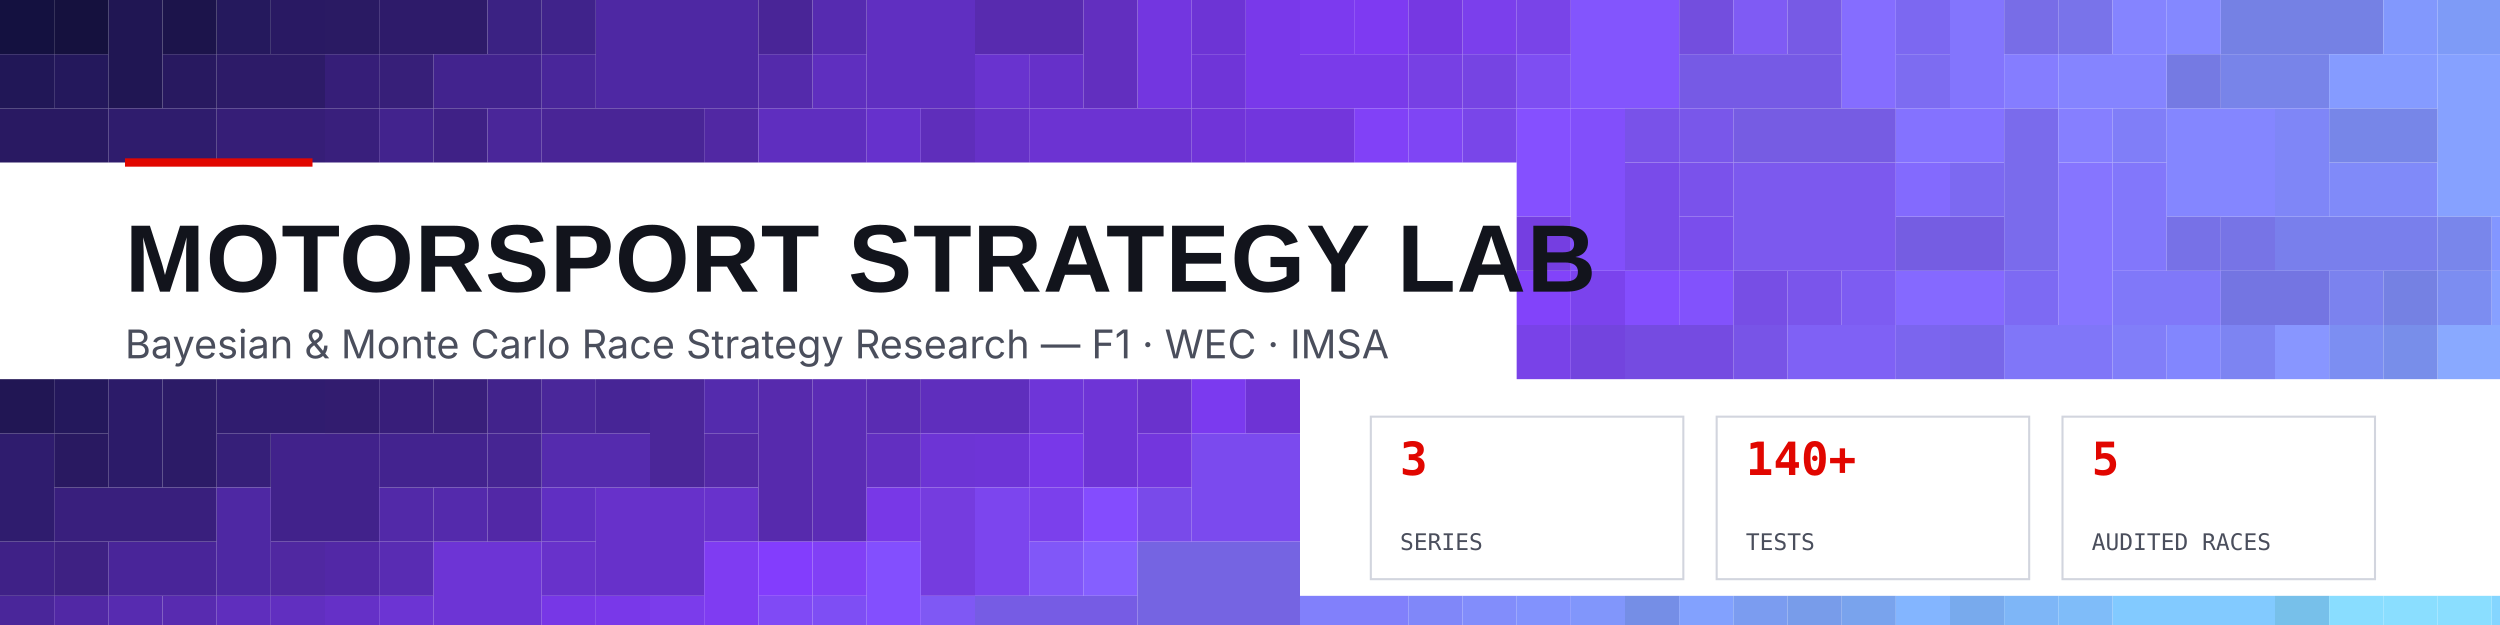
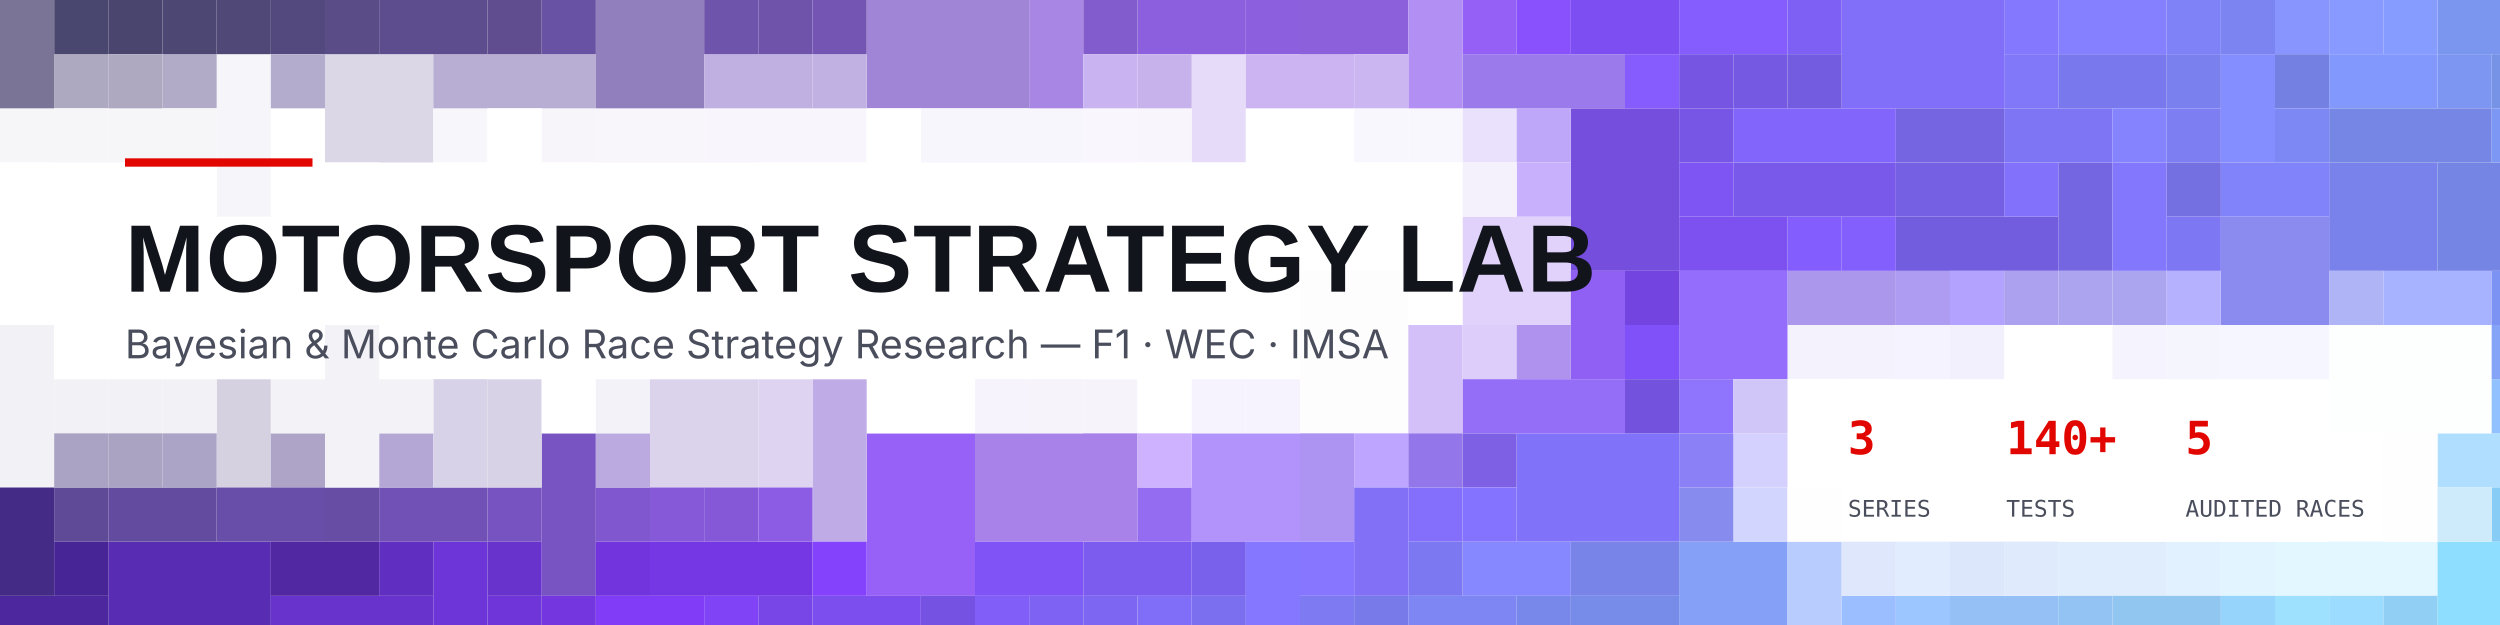
<svg xmlns="http://www.w3.org/2000/svg" width="1200" height="300" viewBox="0 0 1200 300" role="img" aria-label="Motorsport Strategy Lab -- Bayesian and Monte Carlo race strategy research across F1, WEC and IMSA">
  <rect width="1200" height="300" fill="#ffffff" />
  <g>
-     <rect x="520" y="260" width="26" height="26" fill="#855fff" />
-     <rect x="104" y="182" width="52" height="26" fill="#301c6f" />
-     <rect x="520" y="182" width="26" height="52" fill="#6e34d6" />
-     <rect x="1066" y="104" width="26" height="26" fill="#7774e6" />
-     <rect x="78" y="182" width="26" height="52" fill="#2c1b67" />
-     <rect x="1144" y="130" width="26" height="26" fill="#7581e3" />
-     <rect x="910" y="130" width="52" height="26" fill="#8569ff" />
-     <rect x="832" y="78" width="78" height="52" fill="#7c59ee" />
-     <rect x="572" y="26" width="26" height="26" fill="#6f35d8" />
-     <rect x="572" y="208" width="52" height="52" fill="#7b4aee" />
-     <rect x="1092" y="104" width="78" height="26" fill="#797fec" />
-     <rect x="52" y="0" width="26" height="52" fill="#201653" />
-     <rect x="1040" y="52" width="52" height="52" fill="#8486ff" />
-     <rect x="754" y="286" width="26" height="26" fill="#8196fb" />
-     <rect x="416" y="208" width="26" height="26" fill="#622fc1" />
-     <rect x="156" y="26" width="26" height="26" fill="#361e78" />
-     <rect x="910" y="104" width="52" height="26" fill="#755de2" />
-     <rect x="1066" y="26" width="52" height="26" fill="#7884e9" />
-     <rect x="208" y="52" width="26" height="26" fill="#3f2186" />
-     <rect x="988" y="78" width="26" height="78" fill="#8675ff" />
-     <rect x="884" y="0" width="26" height="52" fill="#856dff" />
-     <rect x="1092" y="156" width="26" height="26" fill="#8896ff" />
-     <rect x="676" y="286" width="26" height="26" fill="#8087f9" />
-     <rect x="338" y="52" width="26" height="26" fill="#5128a3" />
-     <rect x="260" y="52" width="78" height="26" fill="#492596" />
-     <rect x="910" y="78" width="26" height="26" fill="#836afe" />
-     <rect x="182" y="52" width="26" height="26" fill="#42238d" />
-     <rect x="208" y="26" width="52" height="26" fill="#42238e" />
-     <rect x="1144" y="286" width="26" height="26" fill="#8adeff" />
-     <rect x="312" y="182" width="26" height="52" fill="#4b2699" />
-     <rect x="754" y="0" width="52" height="52" fill="#8355fd" />
-     <rect x="416" y="0" width="52" height="52" fill="#602fc1" />
-     <rect x="624" y="286" width="52" height="26" fill="#8180fb" />
-     <rect x="26" y="26" width="26" height="26" fill="#24185c" />
-     <rect x="52" y="260" width="52" height="26" fill="#492599" />
-     <rect x="702" y="286" width="26" height="26" fill="#828dfb" />
-     <rect x="1092" y="286" width="26" height="26" fill="#77c0ea" />
-     <rect x="182" y="0" width="52" height="26" fill="#2e1b6a" />
-     <rect x="208" y="260" width="52" height="52" fill="#6d34d5" />
-     <rect x="832" y="52" width="78" height="26" fill="#765ce3" />
-     <rect x="806" y="26" width="78" height="26" fill="#765ae5" />
-     <rect x="962" y="156" width="52" height="26" fill="#8076f8" />
-     <rect x="1118" y="156" width="26" height="26" fill="#7c8ef2" />
-     <rect x="1118" y="78" width="52" height="26" fill="#808af9" />
-     <rect x="286" y="286" width="26" height="26" fill="#7938e9" />
-     <rect x="130" y="208" width="52" height="52" fill="#41228b" />
-     <rect x="468" y="208" width="26" height="26" fill="#6e34d7" />
-     <rect x="286" y="234" width="52" height="52" fill="#6731ca" />
-     <rect x="286" y="0" width="78" height="52" fill="#4e28a3" />
-     <rect x="754" y="52" width="26" height="78" fill="#824ffb" />
-     <rect x="910" y="52" width="52" height="26" fill="#8472ff" />
-     <rect x="0" y="52" width="52" height="26" fill="#291962" />
-     <rect x="546" y="0" width="26" height="52" fill="#7336e0" />
-     <rect x="52" y="182" width="26" height="52" fill="#2c1b69" />
-     <rect x="260" y="208" width="52" height="26" fill="#552bae" />
-     <rect x="1118" y="286" width="26" height="26" fill="#89ddff" />
-     <rect x="598" y="52" width="26" height="26" fill="#7236dd" />
-     <rect x="234" y="234" width="26" height="26" fill="#5228a6" />
-     <rect x="390" y="182" width="26" height="78" fill="#5b2cb5" />
-     <rect x="468" y="26" width="26" height="26" fill="#6933cf" />
-     <rect x="962" y="52" width="26" height="78" fill="#7a6bec" />
-     <rect x="702" y="52" width="26" height="26" fill="#7946e9" />
-     <rect x="572" y="52" width="26" height="26" fill="#7034d8" />
-     <rect x="936" y="0" width="26" height="52" fill="#8375fd" />
-     <rect x="988" y="52" width="26" height="26" fill="#867fff" />
-     <rect x="338" y="208" width="26" height="26" fill="#5429a7" />
-     <rect x="546" y="260" width="78" height="52" fill="#7564e2" />
-     <rect x="0" y="286" width="26" height="26" fill="#4a269a" />
-     <rect x="1118" y="130" width="26" height="26" fill="#7b82ee" />
-     <rect x="1040" y="156" width="26" height="26" fill="#8286fe" />
-     <rect x="182" y="234" width="26" height="26" fill="#5229a8" />
-     <rect x="884" y="286" width="26" height="26" fill="#79a3ed" />
-     <rect x="364" y="182" width="26" height="78" fill="#572aad" />
-     <rect x="676" y="52" width="26" height="26" fill="#7f45f4" />
-     <rect x="104" y="26" width="52" height="26" fill="#2d1b68" />
-     <rect x="1040" y="26" width="26" height="26" fill="#757ae3" />
-     <rect x="624" y="26" width="52" height="26" fill="#7a3bea" />
-     <rect x="104" y="208" width="26" height="26" fill="#361f79" />
-     <rect x="1066" y="130" width="52" height="26" fill="#7475e2" />
-     <rect x="806" y="0" width="26" height="26" fill="#734ede" />
-     <rect x="728" y="130" width="26" height="26" fill="#8243fa" />
-     <rect x="728" y="52" width="26" height="52" fill="#8550ff" />
-     <rect x="338" y="234" width="26" height="26" fill="#6832cc" />
-     <rect x="962" y="130" width="26" height="26" fill="#7d6af3" />
-     <rect x="806" y="78" width="26" height="26" fill="#7a52eb" />
-     <rect x="1014" y="130" width="52" height="26" fill="#8078f9" />
-     <rect x="442" y="182" width="52" height="26" fill="#5f2ebd" />
-     <rect x="936" y="286" width="26" height="26" fill="#78aaed" />
-     <rect x="260" y="260" width="26" height="26" fill="#6832cb" />
-     <rect x="832" y="0" width="26" height="26" fill="#7f5bf4" />
-     <rect x="1066" y="0" width="78" height="26" fill="#7581e4" />
-     <rect x="26" y="182" width="26" height="26" fill="#24185c" />
-     <rect x="468" y="234" width="26" height="52" fill="#7c45ee" />
-     <rect x="26" y="234" width="78" height="26" fill="#391f7d" />
-     <rect x="182" y="208" width="52" height="26" fill="#43238f" />
-     <rect x="624" y="0" width="26" height="26" fill="#7c3aef" />
-     <rect x="234" y="182" width="26" height="26" fill="#42238c" />
-     <rect x="26" y="260" width="26" height="26" fill="#3e2183" />
-     <rect x="104" y="52" width="52" height="26" fill="#361e77" />
-     <rect x="78" y="286" width="26" height="26" fill="#582bb0" />
-     <rect x="130" y="286" width="26" height="26" fill="#612fc0" />
-     <rect x="104" y="286" width="26" height="26" fill="#5f2ebd" />
-     <rect x="806" y="286" width="26" height="26" fill="#82a1fe" />
-     <rect x="260" y="26" width="26" height="26" fill="#49269a" />
-     <rect x="1014" y="286" width="78" height="26" fill="#82caff" />
-     <rect x="728" y="286" width="26" height="26" fill="#8292fd" />
-     <rect x="182" y="286" width="26" height="26" fill="#6c34d3" />
-     <rect x="1170" y="156" width="52" height="26" fill="#89a9ff" />
-     <rect x="1014" y="78" width="26" height="52" fill="#8277fb" />
-     <rect x="494" y="52" width="78" height="26" fill="#6c33d2" />
-     <rect x="858" y="156" width="52" height="26" fill="#7f61f5" />
-     <rect x="208" y="182" width="26" height="26" fill="#391f7b" />
-     <rect x="1196" y="130" width="26" height="26" fill="#87a0ff" />
-     <rect x="130" y="0" width="26" height="26" fill="#291963" />
-     <rect x="52" y="286" width="26" height="26" fill="#572bb0" />
-     <rect x="442" y="286" width="26" height="26" fill="#7f58f4" />
-     <rect x="546" y="182" width="26" height="26" fill="#6a32cd" />
-     <rect x="234" y="52" width="26" height="26" fill="#4a2699" />
-     <rect x="442" y="52" width="26" height="26" fill="#5f2ebb" />
-     <rect x="26" y="208" width="26" height="26" fill="#291961" />
-     <rect x="988" y="26" width="52" height="26" fill="#8584ff" />
-     <rect x="702" y="26" width="26" height="26" fill="#7644e3" />
-     <rect x="780" y="78" width="26" height="52" fill="#794bea" />
-     <rect x="78" y="26" width="26" height="26" fill="#281960" />
-     <rect x="104" y="0" width="26" height="26" fill="#25195d" />
-     <rect x="390" y="26" width="26" height="26" fill="#5f2fbf" />
-     <rect x="0" y="208" width="26" height="52" fill="#2f1c6e" />
-     <rect x="26" y="0" width="26" height="26" fill="#15113e" />
-     <rect x="494" y="234" width="26" height="26" fill="#7b40ec" />
-     <rect x="1170" y="26" width="52" height="78" fill="#86a1ff" />
-     <rect x="1144" y="156" width="26" height="26" fill="#788eea" />
-     <rect x="1014" y="52" width="26" height="26" fill="#807ef8" />
-     <rect x="1040" y="0" width="26" height="26" fill="#8488ff" />
-     <rect x="858" y="130" width="26" height="26" fill="#7a55eb" />
-     <rect x="494" y="208" width="26" height="26" fill="#7838e9" />
-     <rect x="1196" y="286" width="26" height="26" fill="#84d5ff" />
-     <rect x="1118" y="52" width="52" height="26" fill="#7786e8" />
-     <rect x="468" y="286" width="78" height="26" fill="#765ce4" />
-     <rect x="338" y="260" width="26" height="52" fill="#7f3cf2" />
-     <rect x="364" y="52" width="52" height="26" fill="#5f2ebf" />
-     <rect x="702" y="0" width="26" height="26" fill="#7b3fec" />
-     <rect x="468" y="52" width="26" height="26" fill="#6631c8" />
-     <rect x="936" y="156" width="26" height="26" fill="#7867e9" />
-     <rect x="156" y="0" width="26" height="26" fill="#2a1a63" />
-     <rect x="468" y="0" width="52" height="26" fill="#582baf" />
-     <rect x="910" y="286" width="26" height="26" fill="#83b5ff" />
-     <rect x="910" y="156" width="26" height="26" fill="#7b65ee" />
-     <rect x="728" y="0" width="26" height="26" fill="#7944e8" />
-     <rect x="806" y="130" width="26" height="26" fill="#8252fc" />
-     <rect x="780" y="52" width="26" height="26" fill="#7952e9" />
-     <rect x="650" y="0" width="26" height="26" fill="#7e3af2" />
-     <rect x="104" y="234" width="26" height="52" fill="#4e28a3" />
-     <rect x="364" y="260" width="26" height="26" fill="#833dfd" />
-     <rect x="416" y="52" width="26" height="26" fill="#6631cc" />
-     <rect x="156" y="52" width="26" height="26" fill="#391f7c" />
-     <rect x="182" y="26" width="26" height="26" fill="#371f79" />
-     <rect x="52" y="52" width="52" height="26" fill="#2f1c6d" />
-     <rect x="728" y="26" width="26" height="26" fill="#7e4ef2" />
-     <rect x="78" y="0" width="26" height="26" fill="#1c144b" />
-     <rect x="130" y="260" width="26" height="26" fill="#5028a1" />
-     <rect x="806" y="104" width="26" height="26" fill="#7a4eec" />
-     <rect x="650" y="52" width="26" height="26" fill="#8141f7" />
-     <rect x="260" y="0" width="26" height="26" fill="#40238b" />
-     <rect x="364" y="26" width="26" height="26" fill="#542aab" />
-     <rect x="832" y="156" width="26" height="26" fill="#7854e7" />
-     <rect x="546" y="234" width="26" height="26" fill="#794aea" />
-     <rect x="26" y="286" width="26" height="26" fill="#5128a5" />
-     <rect x="832" y="286" width="26" height="26" fill="#7b9cf0" />
-     <rect x="624" y="52" width="26" height="26" fill="#7336dc" />
-     <rect x="182" y="182" width="26" height="26" fill="#381e7a" />
-     <rect x="442" y="208" width="26" height="26" fill="#6d34d5" />
-     <rect x="572" y="182" width="26" height="26" fill="#7b3aef" />
-     <rect x="754" y="130" width="26" height="26" fill="#7b43ed" />
-     <rect x="1066" y="156" width="26" height="26" fill="#7d84f2" />
-     <rect x="0" y="0" width="26" height="26" fill="#141140" />
-     <rect x="780" y="156" width="52" height="26" fill="#754be1" />
-     <rect x="806" y="52" width="26" height="26" fill="#7957ea" />
-     <rect x="780" y="286" width="26" height="26" fill="#758ee6" />
-     <rect x="676" y="0" width="26" height="26" fill="#7638e2" />
-     <rect x="312" y="286" width="26" height="26" fill="#7b3ceb" />
-     <rect x="260" y="286" width="26" height="26" fill="#7737e6" />
-     <rect x="832" y="130" width="26" height="26" fill="#774ee5" />
-     <rect x="442" y="234" width="26" height="52" fill="#753cdf" />
-     <rect x="780" y="130" width="26" height="26" fill="#844efe" />
-     <rect x="208" y="234" width="26" height="26" fill="#542aac" />
-     <rect x="858" y="286" width="26" height="26" fill="#789cea" />
-     <rect x="1170" y="130" width="26" height="26" fill="#7c8df1" />
-     <rect x="0" y="26" width="26" height="26" fill="#211757" />
-     <rect x="364" y="0" width="26" height="26" fill="#492597" />
-     <rect x="1170" y="0" width="52" height="26" fill="#7e9bf7" />
-     <rect x="494" y="182" width="26" height="26" fill="#6e35d8" />
-     <rect x="0" y="260" width="26" height="26" fill="#3f2187" />
-     <rect x="338" y="182" width="26" height="26" fill="#542bad" />
-     <rect x="234" y="0" width="26" height="26" fill="#3b2283" />
-     <rect x="1092" y="52" width="26" height="52" fill="#7f86f7" />
-     <rect x="546" y="208" width="26" height="26" fill="#7336dd" />
-     <rect x="156" y="182" width="26" height="26" fill="#321c6f" />
-     <rect x="598" y="182" width="26" height="26" fill="#6e33d5" />
-     <rect x="1144" y="0" width="26" height="26" fill="#8298fd" />
-     <rect x="494" y="260" width="26" height="26" fill="#8157f8" />
-     <rect x="910" y="26" width="26" height="26" fill="#7d6cf1" />
-     <rect x="988" y="0" width="26" height="26" fill="#7973ea" />
-     <rect x="858" y="0" width="26" height="26" fill="#775ae5" />
-     <rect x="1196" y="104" width="26" height="26" fill="#8396ff" />
-     <rect x="1014" y="0" width="26" height="26" fill="#8584ff" />
-     <rect x="416" y="260" width="26" height="52" fill="#834ffe" />
-     <rect x="884" y="130" width="26" height="26" fill="#7d5cf2" />
-     <rect x="572" y="0" width="26" height="26" fill="#6d34d5" />
-     <rect x="1014" y="156" width="26" height="26" fill="#817ef9" />
-     <rect x="1170" y="104" width="26" height="26" fill="#7986eb" />
-     <rect x="182" y="260" width="26" height="26" fill="#592cb3" />
-     <rect x="910" y="0" width="26" height="26" fill="#7c68f1" />
-     <rect x="520" y="0" width="26" height="52" fill="#622fbf" />
-     <rect x="1118" y="26" width="52" height="26" fill="#859bff" />
-     <rect x="520" y="234" width="26" height="26" fill="#844cfe" />
-     <rect x="390" y="286" width="26" height="26" fill="#7e4ef4" />
-     <rect x="260" y="234" width="26" height="26" fill="#602fc2" />
-     <rect x="260" y="182" width="26" height="26" fill="#4a279a" />
-     <rect x="962" y="26" width="26" height="26" fill="#857dff" />
-     <rect x="598" y="0" width="26" height="52" fill="#7939ea" />
-     <rect x="364" y="286" width="26" height="26" fill="#804af5" />
-     <rect x="1040" y="104" width="26" height="26" fill="#7771e7" />
-     <rect x="416" y="182" width="26" height="26" fill="#5a2cb3" />
-     <rect x="390" y="260" width="26" height="26" fill="#8140f6" />
-     <rect x="728" y="104" width="26" height="26" fill="#753ee1" />
-     <rect x="962" y="286" width="26" height="26" fill="#7eb6f7" />
-     <rect x="494" y="26" width="26" height="26" fill="#6630c9" />
-     <rect x="754" y="156" width="26" height="26" fill="#7344de" />
-     <rect x="676" y="26" width="26" height="26" fill="#7740e4" />
-     <rect x="156" y="260" width="26" height="26" fill="#5228a6" />
-     <rect x="962" y="0" width="26" height="26" fill="#786de7" />
-     <rect x="728" y="156" width="26" height="26" fill="#7942e8" />
-     <rect x="286" y="182" width="26" height="26" fill="#472596" />
-     <rect x="0" y="182" width="26" height="26" fill="#211654" />
-     <rect x="936" y="78" width="26" height="26" fill="#7c69f1" />
-     <rect x="1170" y="286" width="26" height="26" fill="#8adeff" />
-     <rect x="416" y="234" width="26" height="26" fill="#7838e7" />
-     <rect x="390" y="0" width="26" height="26" fill="#562bb0" />
-     <rect x="156" y="286" width="26" height="26" fill="#6530c7" />
-     <rect x="234" y="208" width="26" height="26" fill="#462593" />
-     <rect x="988" y="286" width="26" height="26" fill="#7fbcf9" />
+     <rect x="1066" y="260" width="26" height="26" fill="#e2f4ff" />
+     <rect x="520" y="260" width="52" height="26" fill="#7c5bef" />
+     <rect x="104" y="182" width="26" height="52" fill="#d5d1e1" />
+     <rect x="520" y="182" width="26" height="26" fill="#f6f3fb" />
+     <rect x="1066" y="104" width="52" height="52" fill="#8b8aee" />
+     <rect x="78" y="182" width="26" height="26" fill="#f2f1f5" />
+     <rect x="1144" y="130" width="52" height="26" fill="#a7b3ff" />
+     <rect x="286" y="78" width="78" height="52" fill="#ffffff" />
+     <rect x="910" y="130" width="26" height="26" fill="#ad9cf1" />
+     <rect x="806" y="260" width="52" height="52" fill="#84a0f7" />
+     <rect x="832" y="78" width="78" height="26" fill="#7859e9" />
+     <rect x="572" y="26" width="26" height="52" fill="#e6dbf8" />
+     <rect x="572" y="208" width="52" height="52" fill="#b292fb" />
+     <rect x="182" y="130" width="52" height="52" fill="#ffffff" />
+     <rect x="52" y="0" width="26" height="26" fill="#4a456e" />
+     <rect x="1040" y="52" width="26" height="26" fill="#7c7ef1" />
+     <rect x="754" y="286" width="52" height="26" fill="#778ce9" />
+     <rect x="1066" y="182" width="52" height="52" fill="#ffffff" />
+     <rect x="1118" y="234" width="26" height="26" fill="#ffffff" />
+     <rect x="1092" y="260" width="78" height="26" fill="#e2f7ff" />
+     <rect x="182" y="78" width="26" height="52" fill="#ffffff" />
+     <rect x="416" y="208" width="52" height="78" fill="#9760f6" />
+     <rect x="26" y="104" width="52" height="52" fill="#ffffff" />
+     <rect x="156" y="26" width="52" height="52" fill="#dcd7e7" />
+     <rect x="910" y="104" width="78" height="26" fill="#735ddf" />
+     <rect x="1066" y="26" width="26" height="52" fill="#858eff" />
+     <rect x="520" y="104" width="26" height="26" fill="#ffffff" />
+     <rect x="1066" y="78" width="52" height="26" fill="#8083fa" />
+     <rect x="208" y="52" width="26" height="26" fill="#f7f6fa" />
+     <rect x="988" y="78" width="26" height="52" fill="#7466e1" />
+     <rect x="1170" y="260" width="52" height="52" fill="#8edeff" />
+     <rect x="910" y="182" width="52" height="52" fill="#ffffff" />
+     <rect x="884" y="0" width="78" height="52" fill="#816ff9" />
+     <rect x="1092" y="156" width="26" height="26" fill="#f5f6ff" />
+     <rect x="676" y="286" width="52" height="26" fill="#7e86f4" />
+     <rect x="338" y="52" width="78" height="26" fill="#f8f6fc" />
+     <rect x="260" y="52" width="26" height="26" fill="#f7f5fa" />
+     <rect x="910" y="78" width="52" height="26" fill="#7560e3" />
+     <rect x="832" y="234" width="26" height="26" fill="#d2d6fe" />
+     <rect x="208" y="26" width="78" height="26" fill="#b8add2" />
+     <rect x="1144" y="286" width="26" height="26" fill="#91cff4" />
+     <rect x="546" y="156" width="26" height="52" fill="#ffffff" />
+     <rect x="312" y="182" width="52" height="52" fill="#dbd3ec" />
+     <rect x="754" y="0" width="52" height="26" fill="#7d4ef2" />
+     <rect x="416" y="0" width="78" height="52" fill="#a084d6" />
+     <rect x="624" y="286" width="26" height="26" fill="#7d7af2" />
+     <rect x="26" y="26" width="26" height="26" fill="#ada9c1" />
+     <rect x="156" y="104" width="26" height="52" fill="#ffffff" />
+     <rect x="52" y="260" width="78" height="52" fill="#582cb3" />
+     <rect x="1092" y="286" width="26" height="26" fill="#9ee1ff" />
+     <rect x="286" y="52" width="52" height="26" fill="#f8f6fb" />
+     <rect x="182" y="0" width="52" height="26" fill="#5d4d8e" />
+     <rect x="208" y="260" width="26" height="52" fill="#6d34d7" />
+     <rect x="832" y="52" width="78" height="26" fill="#8266fc" />
+     <rect x="1170" y="208" width="52" height="26" fill="#afdeff" />
+     <rect x="208" y="104" width="52" height="26" fill="#ffffff" />
+     <rect x="702" y="208" width="26" height="26" fill="#7e60e4" />
+     <rect x="806" y="26" width="26" height="26" fill="#7655e2" />
+     <rect x="494" y="104" width="26" height="78" fill="#ffffff" />
+     <rect x="962" y="156" width="52" height="78" fill="#ffffff" />
+     <rect x="1118" y="156" width="78" height="52" fill="#fdfefe" />
+     <rect x="104" y="156" width="26" height="26" fill="#ffffff" />
+     <rect x="1118" y="78" width="52" height="52" fill="#7981eb" />
+     <rect x="286" y="286" width="52" height="26" fill="#813cf7" />
+     <rect x="936" y="130" width="26" height="26" fill="#b3a3ff" />
+     <rect x="130" y="208" width="26" height="26" fill="#aea4c7" />
+     <rect x="468" y="208" width="78" height="52" fill="#a882e8" />
+     <rect x="494" y="78" width="26" height="26" fill="#ffffff" />
+     <rect x="416" y="130" width="52" height="78" fill="#ffffff" />
+     <rect x="1040" y="260" width="26" height="26" fill="#e1f1ff" />
+     <rect x="286" y="234" width="26" height="26" fill="#8157d0" />
+     <rect x="286" y="0" width="52" height="52" fill="#917fbd" />
+     <rect x="754" y="52" width="52" height="78" fill="#764edd" />
+     <rect x="728" y="208" width="78" height="52" fill="#8173f9" />
+     <rect x="598" y="104" width="52" height="26" fill="#ffffff" />
+     <rect x="910" y="52" width="52" height="26" fill="#7565e1" />
+     <rect x="988" y="260" width="52" height="26" fill="#dfedfd" />
+     <rect x="624" y="130" width="52" height="78" fill="#fdfdfe" />
+     <rect x="1040" y="78" width="26" height="26" fill="#7470e1" />
+     <rect x="78" y="130" width="26" height="26" fill="#ffffff" />
+     <rect x="806" y="182" width="26" height="26" fill="#8f74fe" />
+     <rect x="1040" y="234" width="78" height="26" fill="#ffffff" />
+     <rect x="702" y="104" width="52" height="52" fill="#e0d2fa" />
+     <rect x="0" y="52" width="26" height="26" fill="#f6f5f8" />
+     <rect x="364" y="78" width="26" height="26" fill="#ffffff" />
+     <rect x="546" y="0" width="52" height="26" fill="#8c5fde" />
+     <rect x="442" y="78" width="52" height="26" fill="#ffffff" />
+     <rect x="52" y="182" width="26" height="26" fill="#f2f1f5" />
+     <rect x="260" y="208" width="26" height="78" fill="#7853c2" />
+     <rect x="1118" y="286" width="26" height="26" fill="#9bdcff" />
+     <rect x="598" y="52" width="52" height="52" fill="#ffffff" />
+     <rect x="234" y="234" width="26" height="26" fill="#7752c1" />
+     <rect x="1040" y="182" width="26" height="52" fill="#ffffff" />
+     <rect x="390" y="182" width="26" height="78" fill="#bfabe5" />
+     <rect x="962" y="52" width="52" height="26" fill="#7d75f3" />
+     <rect x="1196" y="182" width="26" height="26" fill="#91c2ff" />
+     <rect x="702" y="52" width="26" height="26" fill="#eae2fc" />
+     <rect x="1092" y="26" width="26" height="26" fill="#7581e2" />
+     <rect x="0" y="286" width="52" height="26" fill="#4d279d" />
+     <rect x="1118" y="130" width="26" height="26" fill="#afb4f6" />
+     <rect x="1040" y="156" width="26" height="26" fill="#f5f5fe" />
+     <rect x="182" y="234" width="52" height="26" fill="#7251b7" />
+     <rect x="884" y="286" width="26" height="26" fill="#9abeff" />
+     <rect x="364" y="182" width="26" height="52" fill="#ded4f1" />
+     <rect x="78" y="104" width="78" height="26" fill="#ffffff" />
+     <rect x="676" y="52" width="26" height="26" fill="#f9f7fe" />
+     <rect x="104" y="26" width="26" height="78" fill="#f6f5f9" />
+     <rect x="1144" y="208" width="26" height="52" fill="#fefeff" />
+     <rect x="962" y="78" width="26" height="26" fill="#8271fb" />
+     <rect x="1040" y="26" width="26" height="26" fill="#7a80ee" />
+     <rect x="650" y="104" width="52" height="26" fill="#ffffff" />
+     <rect x="624" y="26" width="26" height="26" fill="#cbb4f1" />
+     <rect x="806" y="0" width="52" height="26" fill="#855dff" />
+     <rect x="858" y="208" width="26" height="26" fill="#ffffff" />
+     <rect x="728" y="52" width="26" height="26" fill="#bea6f9" />
+     <rect x="338" y="234" width="26" height="26" fill="#8558d8" />
+     <rect x="962" y="130" width="26" height="26" fill="#aca1ef" />
+     <rect x="806" y="78" width="26" height="26" fill="#7e55f3" />
+     <rect x="1014" y="130" width="26" height="26" fill="#aba5ef" />
+     <rect x="936" y="286" width="52" height="26" fill="#95c0f6" />
+     <rect x="312" y="234" width="26" height="26" fill="#8659d9" />
+     <rect x="650" y="286" width="26" height="26" fill="#787aea" />
+     <rect x="1066" y="0" width="26" height="26" fill="#7c84f1" />
+     <rect x="26" y="182" width="26" height="26" fill="#f2f1f5" />
+     <rect x="1014" y="234" width="26" height="26" fill="#ffffff" />
+     <rect x="26" y="234" width="26" height="26" fill="#5e4a97" />
+     <rect x="182" y="208" width="26" height="26" fill="#b4a7d5" />
+     <rect x="624" y="0" width="52" height="26" fill="#8c5fdb" />
+     <rect x="572" y="130" width="52" height="52" fill="#ffffff" />
+     <rect x="286" y="208" width="26" height="26" fill="#bbaae0" />
+     <rect x="234" y="182" width="26" height="52" fill="#d8d2e7" />
+     <rect x="702" y="156" width="26" height="26" fill="#ddcdfb" />
+     <rect x="26" y="260" width="26" height="26" fill="#472596" />
+     <rect x="234" y="286" width="26" height="26" fill="#7035d9" />
+     <rect x="0" y="156" width="26" height="78" fill="#f2f1f5" />
+     <rect x="130" y="286" width="78" height="26" fill="#6832cd" />
+     <rect x="1014" y="286" width="52" height="26" fill="#91c6f1" />
+     <rect x="728" y="286" width="26" height="26" fill="#7887ea" />
+     <rect x="156" y="78" width="26" height="26" fill="#ffffff" />
+     <rect x="1014" y="78" width="26" height="52" fill="#8378fd" />
+     <rect x="494" y="52" width="26" height="26" fill="#f8f6fd" />
+     <rect x="260" y="156" width="26" height="52" fill="#ffffff" />
+     <rect x="858" y="156" width="52" height="26" fill="#f4f2fd" />
+     <rect x="0" y="78" width="26" height="26" fill="#ffffff" />
+     <rect x="468" y="130" width="26" height="52" fill="#ffffff" />
+     <rect x="208" y="182" width="26" height="52" fill="#d8d2e8" />
+     <rect x="1196" y="130" width="26" height="26" fill="#7d93f3" />
+     <rect x="572" y="260" width="26" height="26" fill="#7a61ec" />
+     <rect x="1040" y="130" width="26" height="26" fill="#b5b1ff" />
+     <rect x="130" y="0" width="26" height="26" fill="#54497f" />
+     <rect x="676" y="234" width="26" height="26" fill="#846efc" />
+     <rect x="234" y="130" width="52" height="26" fill="#ffffff" />
+     <rect x="780" y="26" width="26" height="26" fill="#865cff" />
+     <rect x="52" y="234" width="52" height="26" fill="#634b9f" />
+     <rect x="1014" y="182" width="26" height="26" fill="#ffffff" />
+     <rect x="442" y="286" width="26" height="26" fill="#7552e2" />
+     <rect x="1118" y="208" width="26" height="26" fill="#ffffff" />
+     <rect x="234" y="52" width="26" height="52" fill="#ffffff" />
+     <rect x="936" y="234" width="52" height="26" fill="#ffffff" />
+     <rect x="156" y="234" width="26" height="26" fill="#684da5" />
+     <rect x="624" y="208" width="26" height="52" fill="#ad94f3" />
+     <rect x="442" y="52" width="26" height="26" fill="#f8f6fd" />
+     <rect x="26" y="208" width="26" height="26" fill="#aaa3c3" />
+     <rect x="286" y="156" width="52" height="26" fill="#ffffff" />
+     <rect x="988" y="26" width="52" height="26" fill="#7978ec" />
+     <rect x="156" y="156" width="26" height="78" fill="#f3f2f7" />
+     <rect x="962" y="260" width="26" height="26" fill="#dfebfd" />
+     <rect x="286" y="130" width="26" height="26" fill="#ffffff" />
+     <rect x="546" y="52" width="26" height="26" fill="#f8f6fc" />
+     <rect x="702" y="26" width="78" height="26" fill="#9b7aec" />
+     <rect x="338" y="26" width="52" height="26" fill="#c0b0e1" />
+     <rect x="650" y="208" width="26" height="26" fill="#bea5ff" />
+     <rect x="442" y="104" width="26" height="26" fill="#ffffff" />
+     <rect x="390" y="156" width="26" height="26" fill="#ffffff" />
+     <rect x="78" y="26" width="26" height="26" fill="#b1abc8" />
+     <rect x="754" y="260" width="52" height="26" fill="#7884e8" />
+     <rect x="338" y="0" width="26" height="26" fill="#6e54aa" />
+     <rect x="104" y="0" width="26" height="26" fill="#504877" />
+     <rect x="130" y="130" width="26" height="26" fill="#ffffff" />
+     <rect x="390" y="26" width="26" height="26" fill="#c1b1e2" />
+     <rect x="858" y="260" width="26" height="52" fill="#b8cdfd" />
+     <rect x="0" y="104" width="26" height="26" fill="#ffffff" />
+     <rect x="130" y="182" width="26" height="26" fill="#f3f2f6" />
+     <rect x="26" y="0" width="26" height="26" fill="#49466f" />
+     <rect x="650" y="234" width="26" height="52" fill="#8270f7" />
+     <rect x="832" y="26" width="26" height="26" fill="#7559e2" />
+     <rect x="1170" y="26" width="26" height="26" fill="#7c96f2" />
+     <rect x="208" y="78" width="26" height="26" fill="#ffffff" />
+     <rect x="1196" y="234" width="26" height="26" fill="#87ccf4" />
+     <rect x="312" y="260" width="78" height="26" fill="#7536e3" />
+     <rect x="702" y="260" width="52" height="26" fill="#8588ff" />
+     <rect x="1196" y="156" width="26" height="26" fill="#85a4f8" />
+     <rect x="26" y="78" width="26" height="26" fill="#ffffff" />
+     <rect x="1014" y="52" width="26" height="26" fill="#8683ff" />
+     <rect x="1040" y="0" width="26" height="26" fill="#7e82f6" />
+     <rect x="858" y="130" width="52" height="26" fill="#ab97ec" />
+     <rect x="1118" y="52" width="78" height="26" fill="#7586e4" />
+     <rect x="1170" y="78" width="52" height="52" fill="#7585e4" />
+     <rect x="468" y="286" width="26" height="26" fill="#805ef7" />
+     <rect x="702" y="182" width="78" height="26" fill="#956ef8" />
+     <rect x="338" y="156" width="52" height="26" fill="#ffffff" />
+     <rect x="884" y="234" width="26" height="26" fill="#ffffff" />
+     <rect x="390" y="104" width="26" height="52" fill="#ffffff" />
+     <rect x="702" y="0" width="26" height="26" fill="#9460f5" />
+     <rect x="468" y="52" width="26" height="26" fill="#f8f6fd" />
+     <rect x="598" y="260" width="26" height="52" fill="#8577ff" />
+     <rect x="936" y="156" width="26" height="26" fill="#f2f0fd" />
+     <rect x="156" y="0" width="26" height="26" fill="#594c87" />
+     <rect x="364" y="130" width="26" height="26" fill="#ffffff" />
+     <rect x="468" y="104" width="26" height="26" fill="#ffffff" />
+     <rect x="806" y="234" width="26" height="26" fill="#868bed" />
+     <rect x="676" y="156" width="26" height="52" fill="#d4c0f8" />
+     <rect x="260" y="104" width="26" height="26" fill="#ffffff" />
+     <rect x="910" y="286" width="26" height="26" fill="#9cc6ff" />
+     <rect x="910" y="156" width="26" height="26" fill="#f5f3ff" />
+     <rect x="988" y="234" width="26" height="26" fill="#ffffff" />
+     <rect x="728" y="0" width="26" height="26" fill="#8951fd" />
+     <rect x="806" y="130" width="52" height="52" fill="#946dfc" />
+     <rect x="858" y="104" width="26" height="26" fill="#845dfe" />
+     <rect x="0" y="234" width="26" height="52" fill="#432b86" />
+     <rect x="104" y="234" width="52" height="26" fill="#684ea8" />
+     <rect x="676" y="208" width="26" height="26" fill="#9376e9" />
+     <rect x="52" y="78" width="26" height="26" fill="#ffffff" />
+     <rect x="130" y="52" width="26" height="52" fill="#ffffff" />
+     <rect x="416" y="52" width="26" height="78" fill="#ffffff" />
+     <rect x="910" y="234" width="26" height="26" fill="#ffffff" />
+     <rect x="52" y="52" width="52" height="26" fill="#f6f5f8" />
+     <rect x="52" y="26" width="26" height="26" fill="#aea9c1" />
+     <rect x="78" y="0" width="26" height="26" fill="#4d4774" />
+     <rect x="130" y="260" width="52" height="26" fill="#5128a2" />
+     <rect x="988" y="130" width="26" height="26" fill="#ada4f0" />
+     <rect x="1170" y="234" width="26" height="26" fill="#cdebfb" />
+     <rect x="1196" y="52" width="26" height="26" fill="#7d97f4" />
+     <rect x="806" y="104" width="52" height="26" fill="#7c51f0" />
+     <rect x="650" y="52" width="26" height="26" fill="#f9f7fe" />
+     <rect x="260" y="0" width="26" height="26" fill="#6852a4" />
+     <rect x="468" y="260" width="52" height="26" fill="#7f53f5" />
+     <rect x="832" y="208" width="26" height="26" fill="#d4d1ff" />
+     <rect x="104" y="130" width="26" height="26" fill="#ffffff" />
+     <rect x="650" y="78" width="26" height="26" fill="#ffffff" />
+     <rect x="572" y="78" width="26" height="26" fill="#ffffff" />
+     <rect x="546" y="104" width="26" height="26" fill="#ffffff" />
+     <rect x="1196" y="26" width="26" height="26" fill="#7693e6" />
+     <rect x="728" y="78" width="26" height="26" fill="#c8b0fc" />
+     <rect x="546" y="234" width="26" height="26" fill="#936cf1" />
+     <rect x="182" y="182" width="26" height="26" fill="#f3f2f7" />
+     <rect x="572" y="182" width="26" height="26" fill="#f7f3fe" />
+     <rect x="806" y="208" width="26" height="26" fill="#8c80f6" />
+     <rect x="754" y="130" width="26" height="52" fill="#9060f5" />
+     <rect x="1066" y="156" width="26" height="26" fill="#f5f6ff" />
+     <rect x="0" y="0" width="26" height="52" fill="#7a7596" />
+     <rect x="520" y="78" width="52" height="26" fill="#ffffff" />
+     <rect x="780" y="156" width="26" height="26" fill="#8051f8" />
+     <rect x="806" y="52" width="26" height="26" fill="#7756e6" />
+     <rect x="780" y="182" width="26" height="26" fill="#7352dd" />
+     <rect x="1066" y="286" width="26" height="26" fill="#97d4fb" />
+     <rect x="520" y="130" width="52" height="26" fill="#ffffff" />
+     <rect x="260" y="78" width="26" height="26" fill="#ffffff" />
+     <rect x="884" y="260" width="26" height="26" fill="#dfe7fc" />
+     <rect x="884" y="104" width="26" height="26" fill="#8360fd" />
+     <rect x="676" y="0" width="26" height="52" fill="#b28ff3" />
+     <rect x="260" y="286" width="26" height="26" fill="#7336df" />
+     <rect x="650" y="26" width="26" height="26" fill="#cbb6f2" />
+     <rect x="780" y="130" width="26" height="26" fill="#7444e0" />
+     <rect x="572" y="104" width="26" height="26" fill="#ffffff" />
+     <rect x="364" y="0" width="26" height="26" fill="#6f53ab" />
+     <rect x="130" y="156" width="26" height="26" fill="#ffffff" />
+     <rect x="1170" y="0" width="52" height="26" fill="#7a96ef" />
+     <rect x="494" y="182" width="26" height="26" fill="#f6f3fb" />
+     <rect x="312" y="130" width="26" height="26" fill="#ffffff" />
+     <rect x="234" y="0" width="26" height="26" fill="#5f4d90" />
+     <rect x="1092" y="52" width="26" height="26" fill="#7e88f5" />
+     <rect x="1092" y="0" width="26" height="26" fill="#8895ff" />
+     <rect x="546" y="208" width="26" height="26" fill="#ceb1ff" />
+     <rect x="1014" y="208" width="26" height="26" fill="#ffffff" />
+     <rect x="26" y="52" width="26" height="26" fill="#f6f5f8" />
+     <rect x="52" y="208" width="26" height="26" fill="#aaa3c2" />
+     <rect x="598" y="182" width="26" height="26" fill="#f7f3fe" />
+     <rect x="286" y="260" width="26" height="26" fill="#7235dd" />
+     <rect x="52" y="156" width="26" height="26" fill="#ffffff" />
+     <rect x="1144" y="0" width="26" height="26" fill="#869dff" />
+     <rect x="884" y="208" width="26" height="26" fill="#ffffff" />
+     <rect x="234" y="156" width="26" height="26" fill="#ffffff" />
+     <rect x="936" y="260" width="26" height="26" fill="#dce7fb" />
+     <rect x="910" y="260" width="26" height="26" fill="#e1ecff" />
+     <rect x="520" y="52" width="26" height="26" fill="#f9f6fd" />
+     <rect x="988" y="0" width="52" height="26" fill="#8580ff" />
+     <rect x="858" y="0" width="26" height="26" fill="#7f60f5" />
+     <rect x="702" y="234" width="26" height="26" fill="#8473ff" />
+     <rect x="572" y="286" width="26" height="26" fill="#7c6fef" />
+     <rect x="364" y="104" width="26" height="26" fill="#ffffff" />
+     <rect x="494" y="0" width="26" height="52" fill="#a787e3" />
+     <rect x="520" y="286" width="26" height="26" fill="#7d67f2" />
+     <rect x="1014" y="156" width="26" height="26" fill="#f4f3fe" />
+     <rect x="546" y="26" width="26" height="26" fill="#c7b2eb" />
+     <rect x="182" y="260" width="26" height="26" fill="#602fc1" />
+     <rect x="520" y="0" width="26" height="26" fill="#825bcc" />
+     <rect x="1118" y="26" width="52" height="26" fill="#8298fd" />
+     <rect x="390" y="78" width="26" height="26" fill="#ffffff" />
+     <rect x="390" y="286" width="52" height="26" fill="#7b4eed" />
+     <rect x="78" y="78" width="26" height="26" fill="#ffffff" />
+     <rect x="494" y="286" width="26" height="26" fill="#7e62f3" />
+     <rect x="676" y="130" width="26" height="26" fill="#ffffff" />
+     <rect x="78" y="208" width="26" height="26" fill="#aca4c6" />
+     <rect x="962" y="26" width="26" height="26" fill="#8078f9" />
+     <rect x="468" y="182" width="26" height="26" fill="#f6f3fc" />
+     <rect x="598" y="0" width="26" height="26" fill="#8c5fde" />
+     <rect x="364" y="286" width="26" height="26" fill="#7846e7" />
+     <rect x="858" y="182" width="26" height="26" fill="#ffffff" />
+     <rect x="1040" y="104" width="26" height="26" fill="#7e77f4" />
+     <rect x="676" y="260" width="26" height="26" fill="#7c78f2" />
+     <rect x="390" y="260" width="26" height="26" fill="#8442fc" />
+     <rect x="0" y="130" width="26" height="26" fill="#ffffff" />
+     <rect x="520" y="26" width="26" height="26" fill="#c9b4f1" />
+     <rect x="702" y="78" width="26" height="26" fill="#f4f0fc" />
+     <rect x="130" y="26" width="26" height="26" fill="#b4accd" />
+     <rect x="624" y="260" width="26" height="26" fill="#8776ff" />
+     <rect x="234" y="260" width="26" height="26" fill="#6832cc" />
+     <rect x="676" y="78" width="26" height="26" fill="#ffffff" />
+     <rect x="546" y="286" width="26" height="26" fill="#806ef8" />
+     <rect x="26" y="156" width="26" height="26" fill="#ffffff" />
+     <rect x="962" y="0" width="26" height="26" fill="#8478ff" />
+     <rect x="728" y="156" width="26" height="26" fill="#af91ee" />
+     <rect x="286" y="182" width="26" height="26" fill="#f4f2f9" />
+     <rect x="858" y="26" width="26" height="26" fill="#735ce0" />
+     <rect x="884" y="182" width="26" height="26" fill="#ffffff" />
+     <rect x="338" y="286" width="26" height="26" fill="#8044f6" />
+     <rect x="338" y="130" width="26" height="26" fill="#ffffff" />
+     <rect x="832" y="182" width="26" height="26" fill="#d0c7f8" />
+     <rect x="858" y="234" width="26" height="26" fill="#fefefe" />
+     <rect x="78" y="156" width="26" height="26" fill="#ffffff" />
+     <rect x="1118" y="0" width="26" height="26" fill="#889aff" />
+     <rect x="390" y="0" width="26" height="26" fill="#7455b4" />
+     <rect x="598" y="26" width="26" height="26" fill="#cbb4f1" />
+     <rect x="364" y="234" width="26" height="26" fill="#8c5ce5" />
+     <rect x="988" y="286" width="26" height="26" fill="#93c3f2" />
+     <rect x="520" y="156" width="26" height="26" fill="#ffffff" />
  </g>
  <rect x="60" y="76" width="90" height="4" fill="#E10600" />
  <text x="60" y="140" font-family="Space Grotesk, Arial, sans-serif" font-weight="700" font-size="46" fill="#12141C" letter-spacing="0.5">MOTORSPORT STRATEGY LAB</text>
  <text x="60" y="172" font-family="Inter, Arial, sans-serif" font-weight="400" font-size="19" fill="#4A4E5C">Bayesian &amp; Monte Carlo Race Strategy Research — F1 · WEC · IMSA</text>
  <g font-family="JetBrains Mono, Consolas, monospace">
    <g>
-       <rect x="658" y="200" width="150" height="78" fill="#ffffff" stroke="#D2D5DE" />
-       <text x="672" y="228" font-size="22" font-weight="700" fill="#E10600">3</text>
-       <text x="672" y="264" font-size="11" fill="#4A4E5C">SERIES</text>
+       <text x="887" y="218.0" font-size="22" font-weight="700" fill="#E10600">3</text>
+       <text x="887" y="248.0" font-size="11" fill="#4A4E5C">SERIES</text>
    </g>
    <g>
-       <rect x="824" y="200" width="150" height="78" fill="#ffffff" stroke="#D2D5DE" />
-       <text x="838" y="228" font-size="22" font-weight="700" fill="#E10600">140+</text>
-       <text x="838" y="264" font-size="11" fill="#4A4E5C">TESTS</text>
+       <text x="963" y="218.0" font-size="22" font-weight="700" fill="#E10600">140+</text>
+       <text x="963" y="248.0" font-size="11" fill="#4A4E5C">TESTS</text>
    </g>
    <g>
-       <rect x="990" y="200" width="150" height="78" fill="#ffffff" stroke="#D2D5DE" />
-       <text x="1004" y="228" font-size="22" font-weight="700" fill="#E10600">5</text>
-       <text x="1004" y="264" font-size="11" fill="#4A4E5C">AUDITED RACES</text>
+       <text x="1049" y="218.0" font-size="22" font-weight="700" fill="#E10600">5</text>
+       <text x="1049" y="248.0" font-size="11" fill="#4A4E5C">AUDITED RACES</text>
    </g>
  </g>
</svg>
